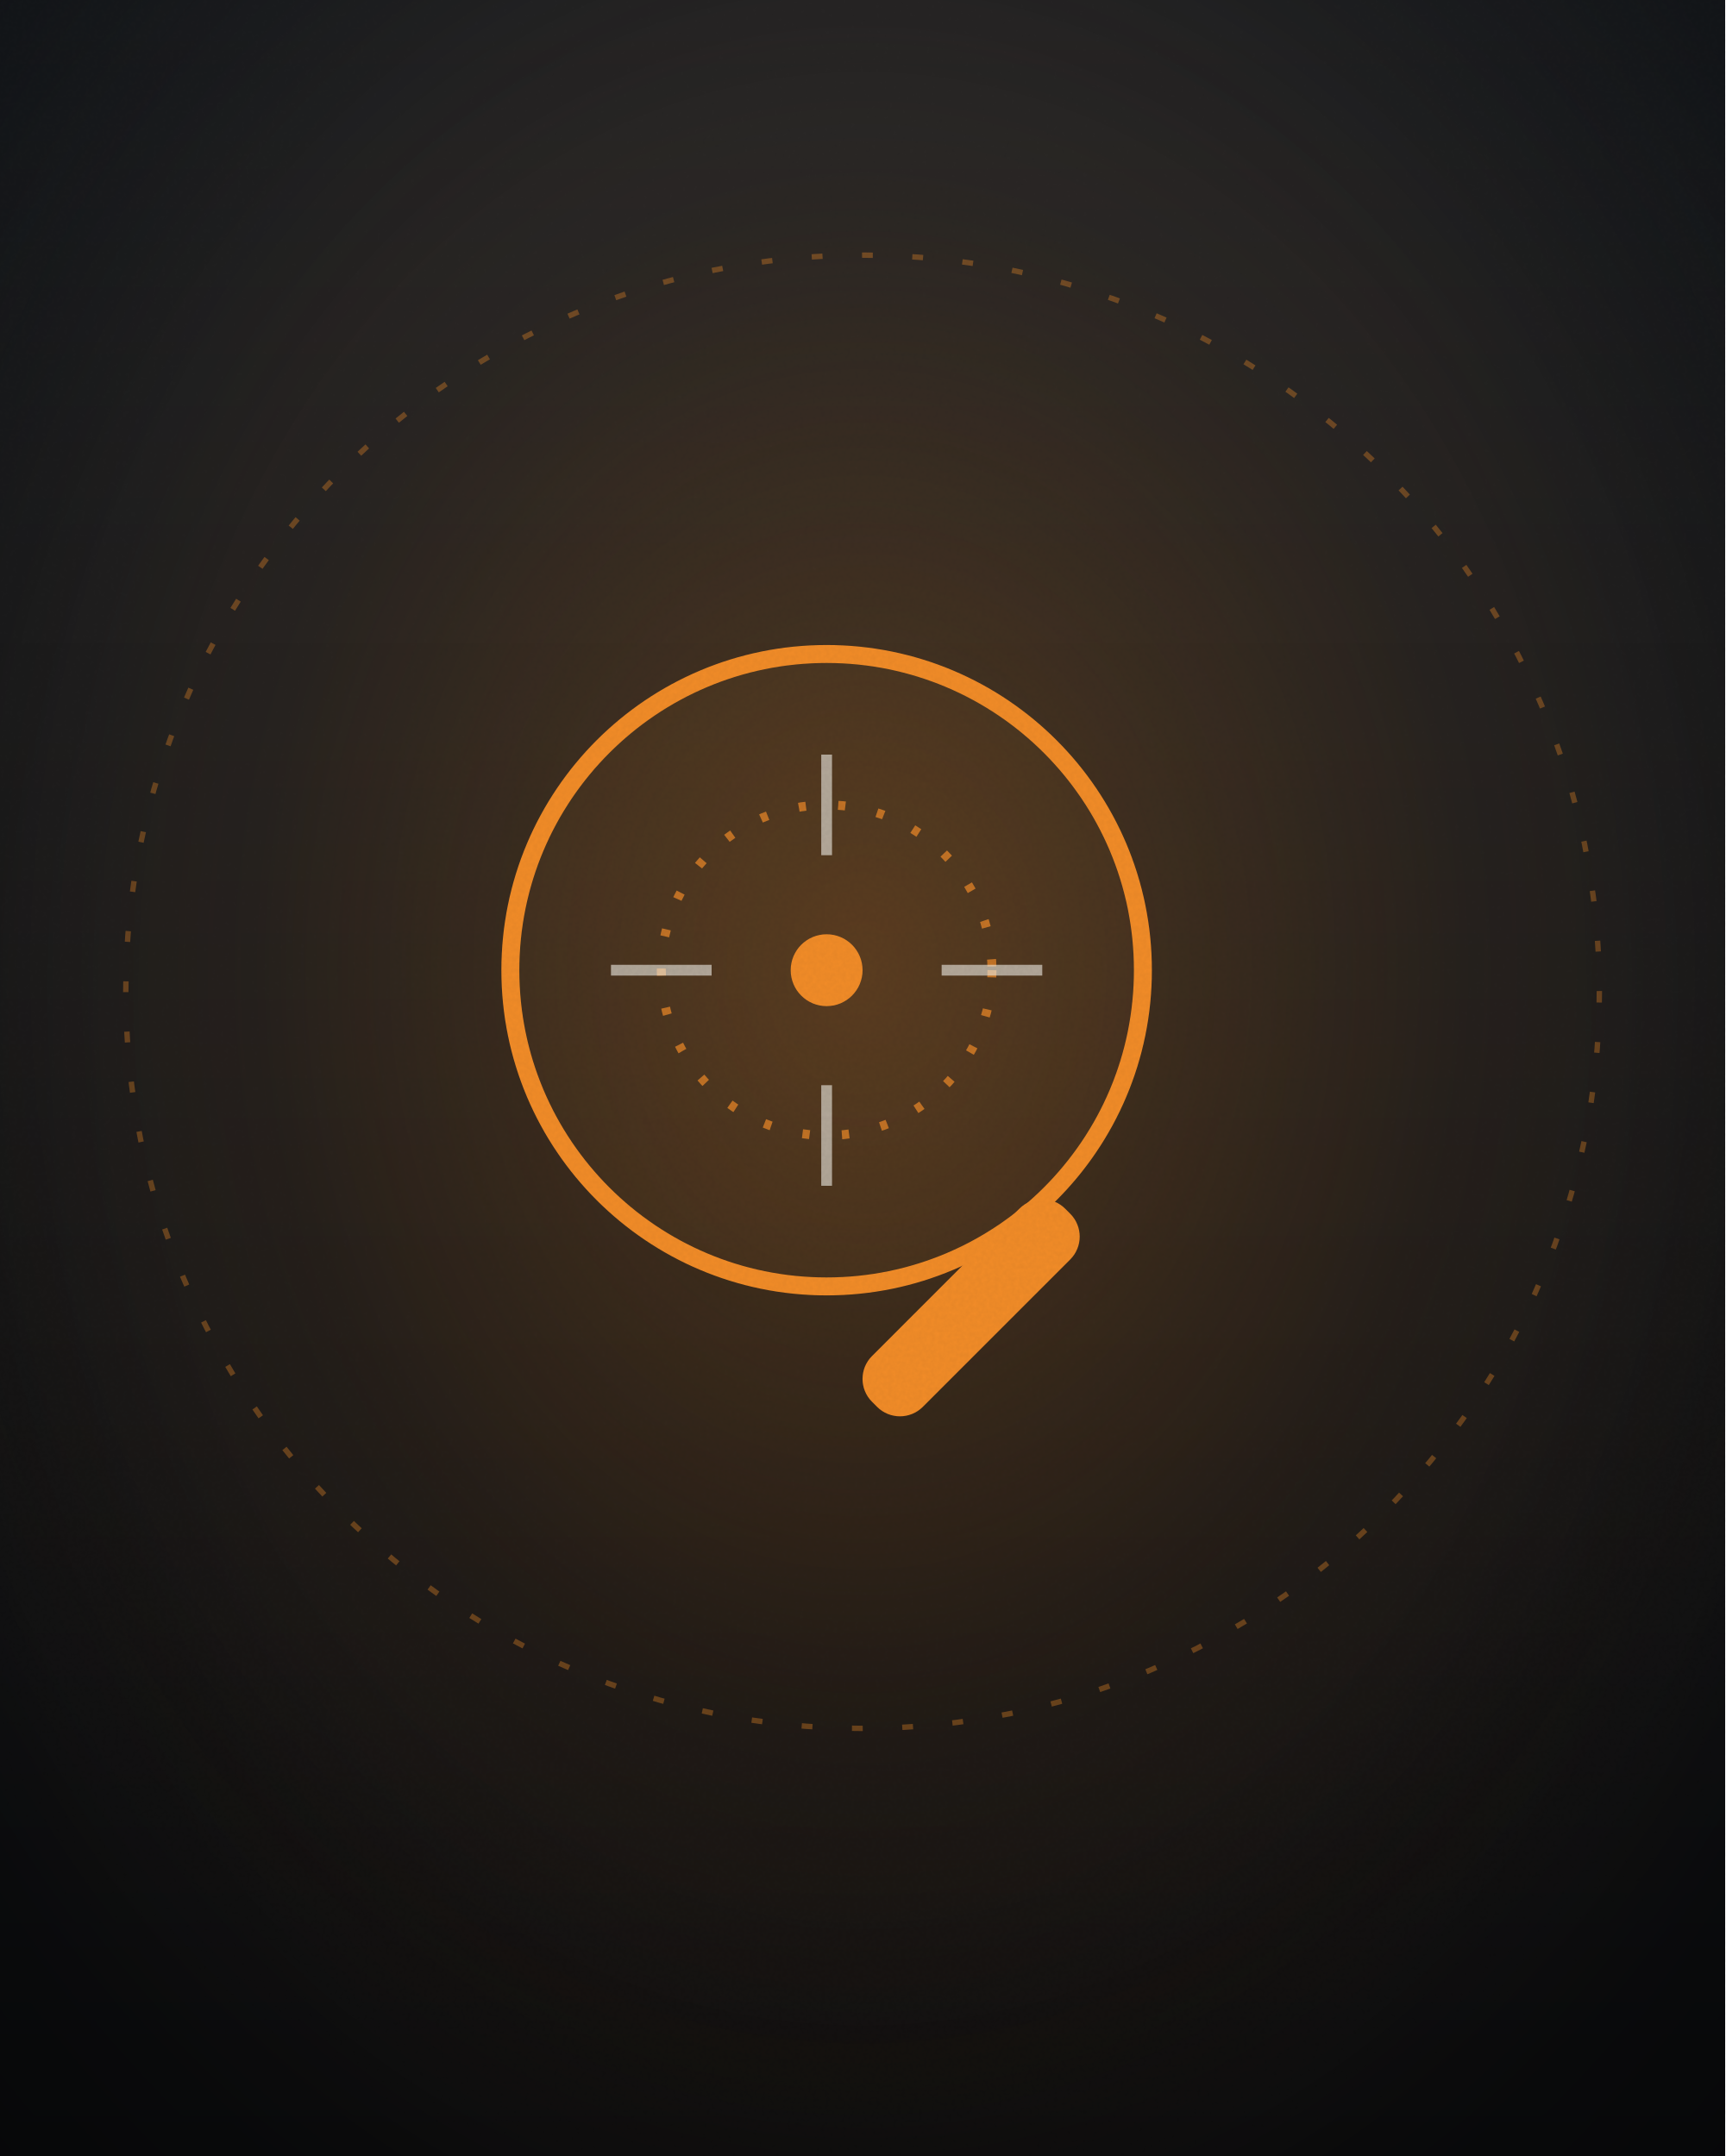
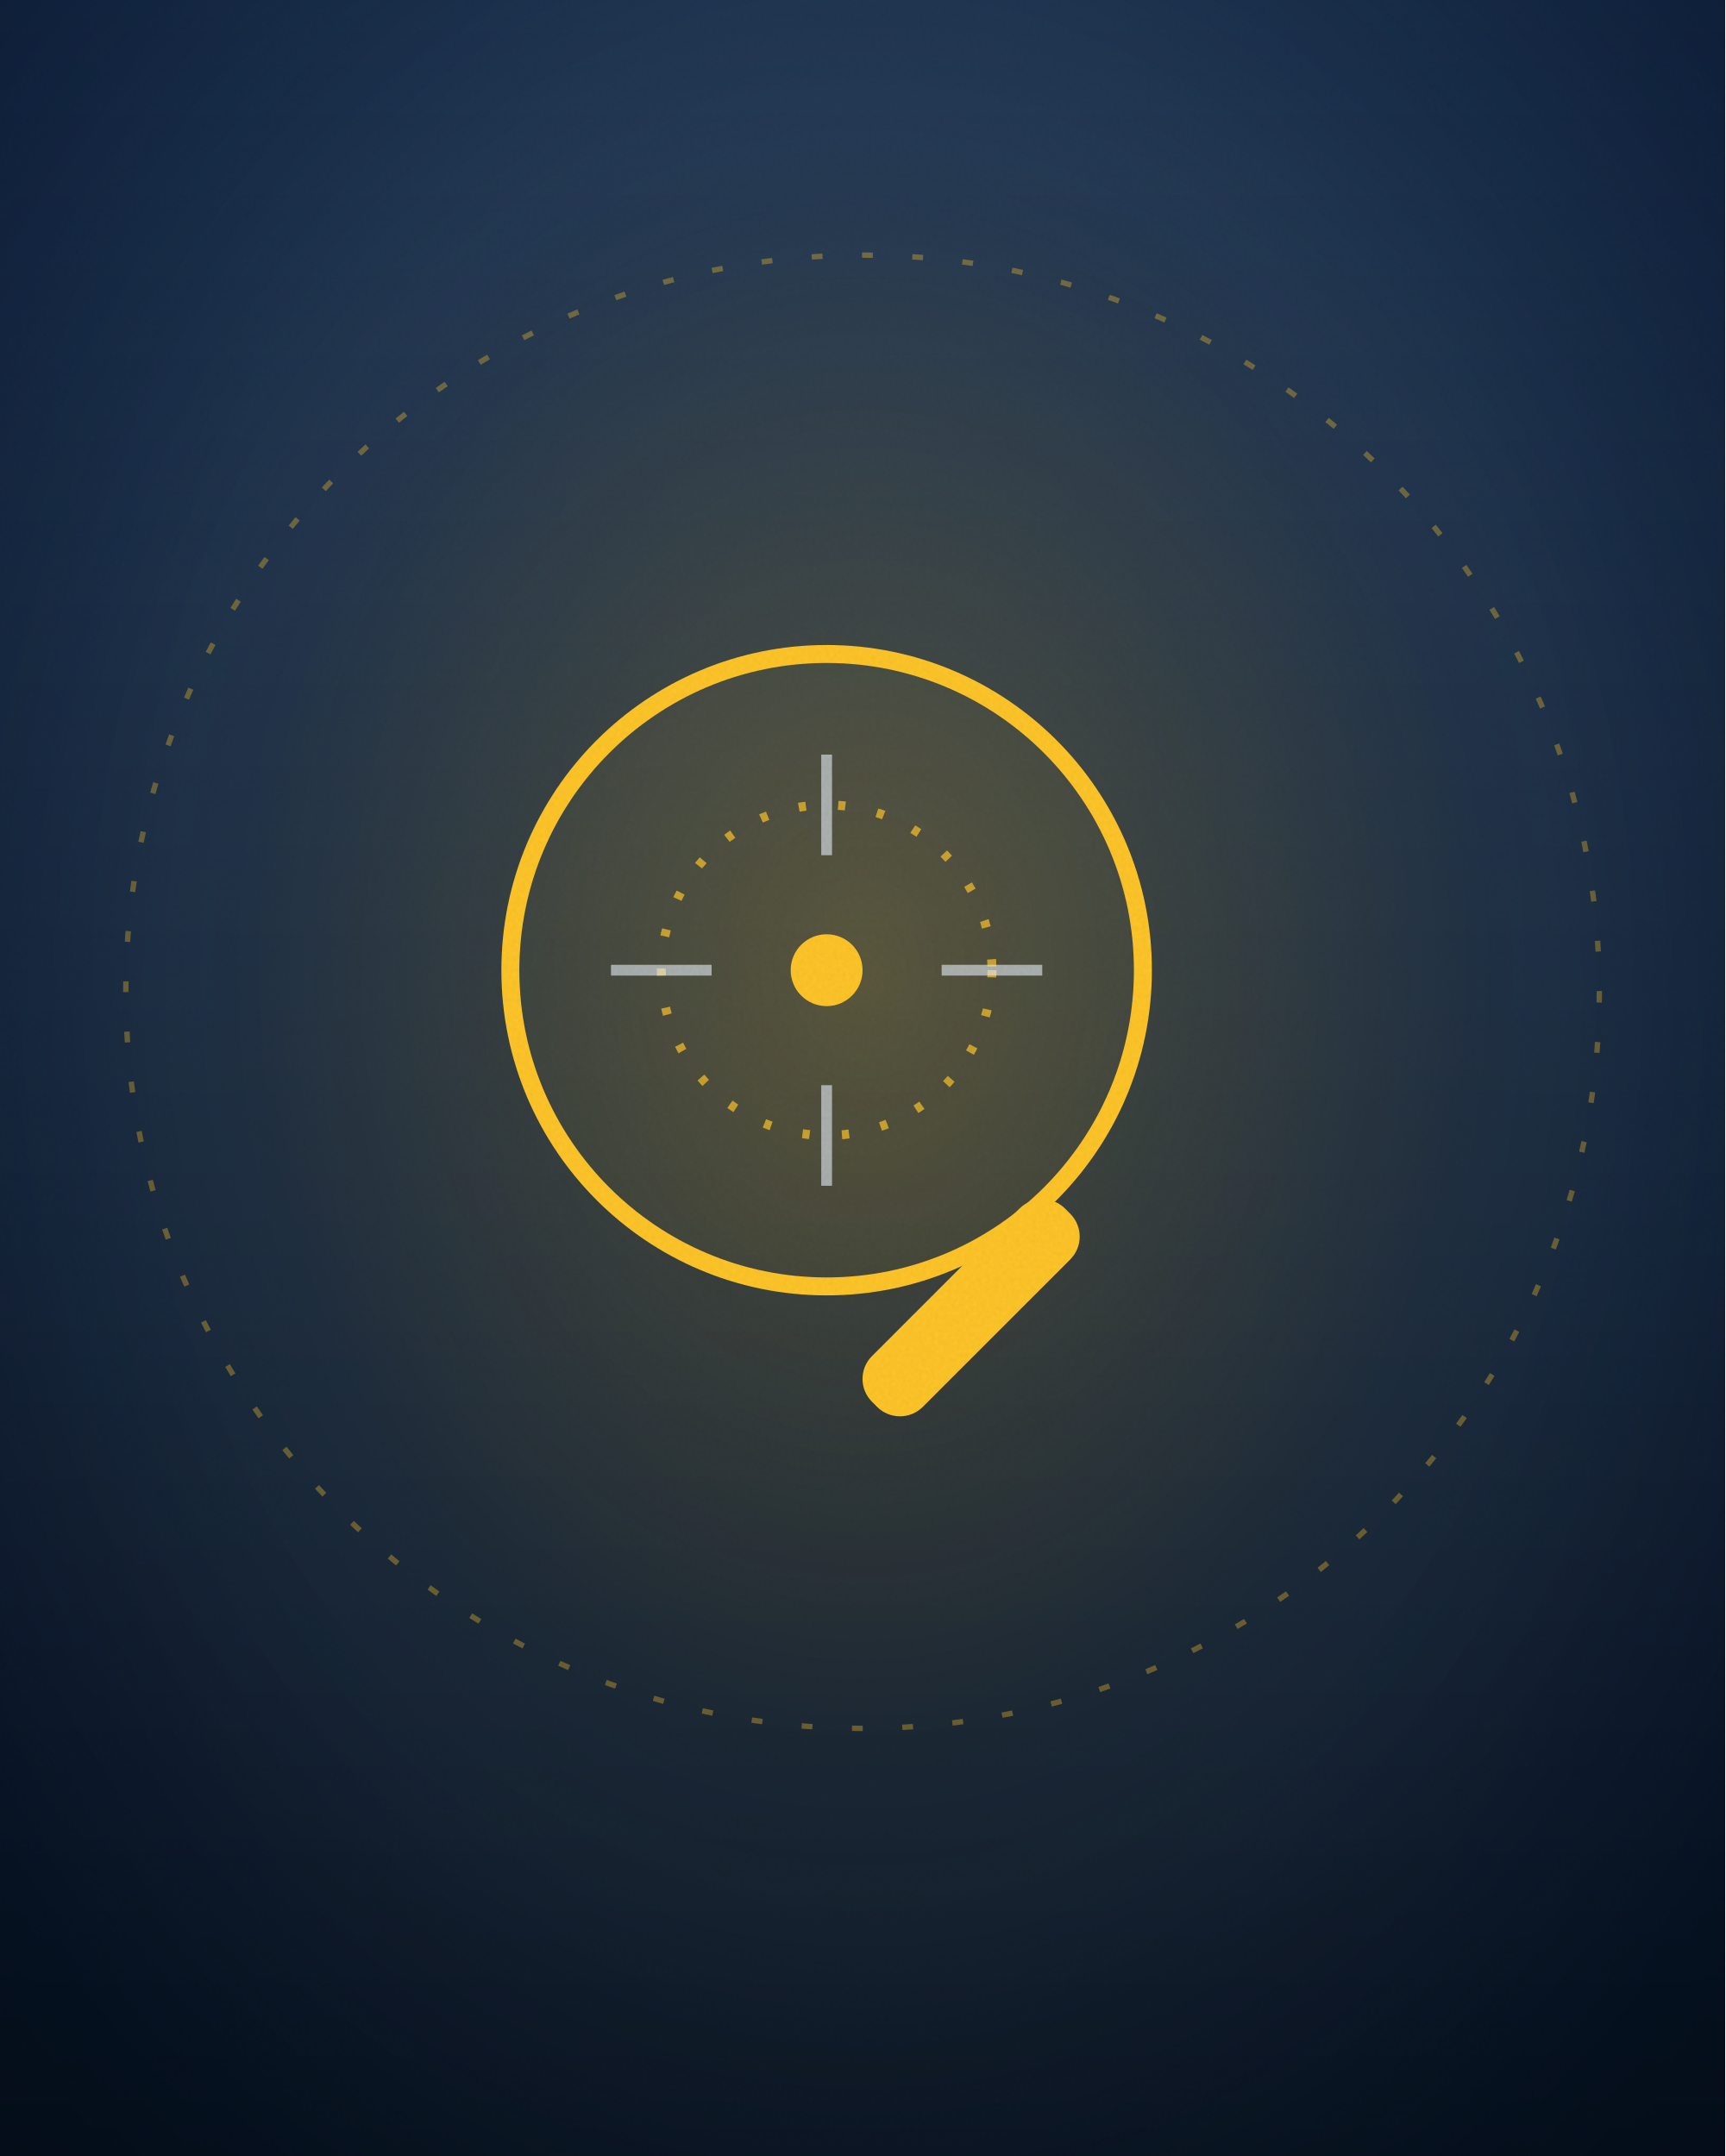
<svg xmlns="http://www.w3.org/2000/svg" viewBox="0 0 480 600" role="img" aria-label="">
  <defs>
    <linearGradient id="bg-general" x1="0" y1="0" x2="0" y2="1">
-       <stop offset="0%" stop-color="#1d2126" />
-       <stop offset="60%" stop-color="#141619" />
-       <stop offset="100%" stop-color="#0c0d0f" />
+       <stop offset="0%" stop-color="#17325a" />
+       <stop offset="60%" stop-color="#0e2240" />
+       <stop offset="100%" stop-color="#07162b" />
    </linearGradient>
    <radialGradient id="glow-general" cx="50%" cy="45%" r="65%">
-       <stop offset="0%" stop-color="#F28C28" stop-opacity=".28" />
-       <stop offset="55%" stop-color="#F28C28" stop-opacity=".07" />
-       <stop offset="100%" stop-color="#F28C28" stop-opacity="0" />
+       <stop offset="0%" stop-color="#FFC629" stop-opacity=".28" />
+       <stop offset="55%" stop-color="#FFC629" stop-opacity=".07" />
+       <stop offset="100%" stop-color="#FFC629" stop-opacity="0" />
    </radialGradient>
    <radialGradient id="vig-general" cx="50%" cy="46%" r="75%">
      <stop offset="55%" stop-color="#000" stop-opacity="0" />
      <stop offset="100%" stop-color="#000" stop-opacity=".45" />
    </radialGradient>
    <filter id="grain-general">
      <feTurbulence type="fractalNoise" baseFrequency="0.85" numOctaves="2" stitchTiles="stitch" result="n" />
      <feColorMatrix in="n" type="matrix" values="0 0 0 0 0  0 0 0 0 0  0 0 0 0 0  0 0 0 .05 0" />
    </filter>
  </defs>
  <rect width="480" height="600" fill="url(#bg-general)" />
  <rect width="480" height="600" fill="url(#glow-general)" />
-   <circle cx="240" cy="276" r="205" fill="none" stroke="#F28C28" stroke-width="1.5" stroke-dasharray="3 11" opacity=".35" />
+   <circle cx="240" cy="276" r="205" fill="none" stroke="#FFC629" stroke-width="1.5" stroke-dasharray="3 11" opacity=".35" />
  <g>
    <g transform="translate(140,180)">
-       <circle cx="90" cy="90" r="88" fill="rgba(242,140,40,.05)" stroke="#F28C28" stroke-width="5" />
-       <circle cx="90" cy="90" r="46" fill="none" stroke="#F28C28" stroke-width="2.5" stroke-dasharray="2 9" opacity=".7" />
-       <circle cx="90" cy="90" r="10" fill="#F28C28" />
-       <path d="M90 30v28M90 122v28M30 90h28M122 90h28" stroke="#F3F1EA" stroke-width="3" opacity=".6" />
-       <rect x="150" y="150" width="20" height="76" rx="9" transform="rotate(45 150 150)" fill="#F28C28" />
+       <circle cx="90" cy="90" r="88" fill="rgba(255,198,41,.05)" stroke="#FFC629" stroke-width="5" />
+       <circle cx="90" cy="90" r="46" fill="none" stroke="#FFC629" stroke-width="2.5" stroke-dasharray="2 9" opacity=".7" />
+       <circle cx="90" cy="90" r="10" fill="#FFC629" />
+       <path d="M90 30v28M90 122v28M30 90h28M122 90h28" stroke="#EAF1FA" stroke-width="3" opacity=".6" />
+       <rect x="150" y="150" width="20" height="76" rx="9" transform="rotate(45 150 150)" fill="#FFC629" />
    </g>
  </g>
  <rect width="480" height="600" fill="url(#vig-general)" />
  <rect width="480" height="600" filter="url(#grain-general)" />
</svg>
